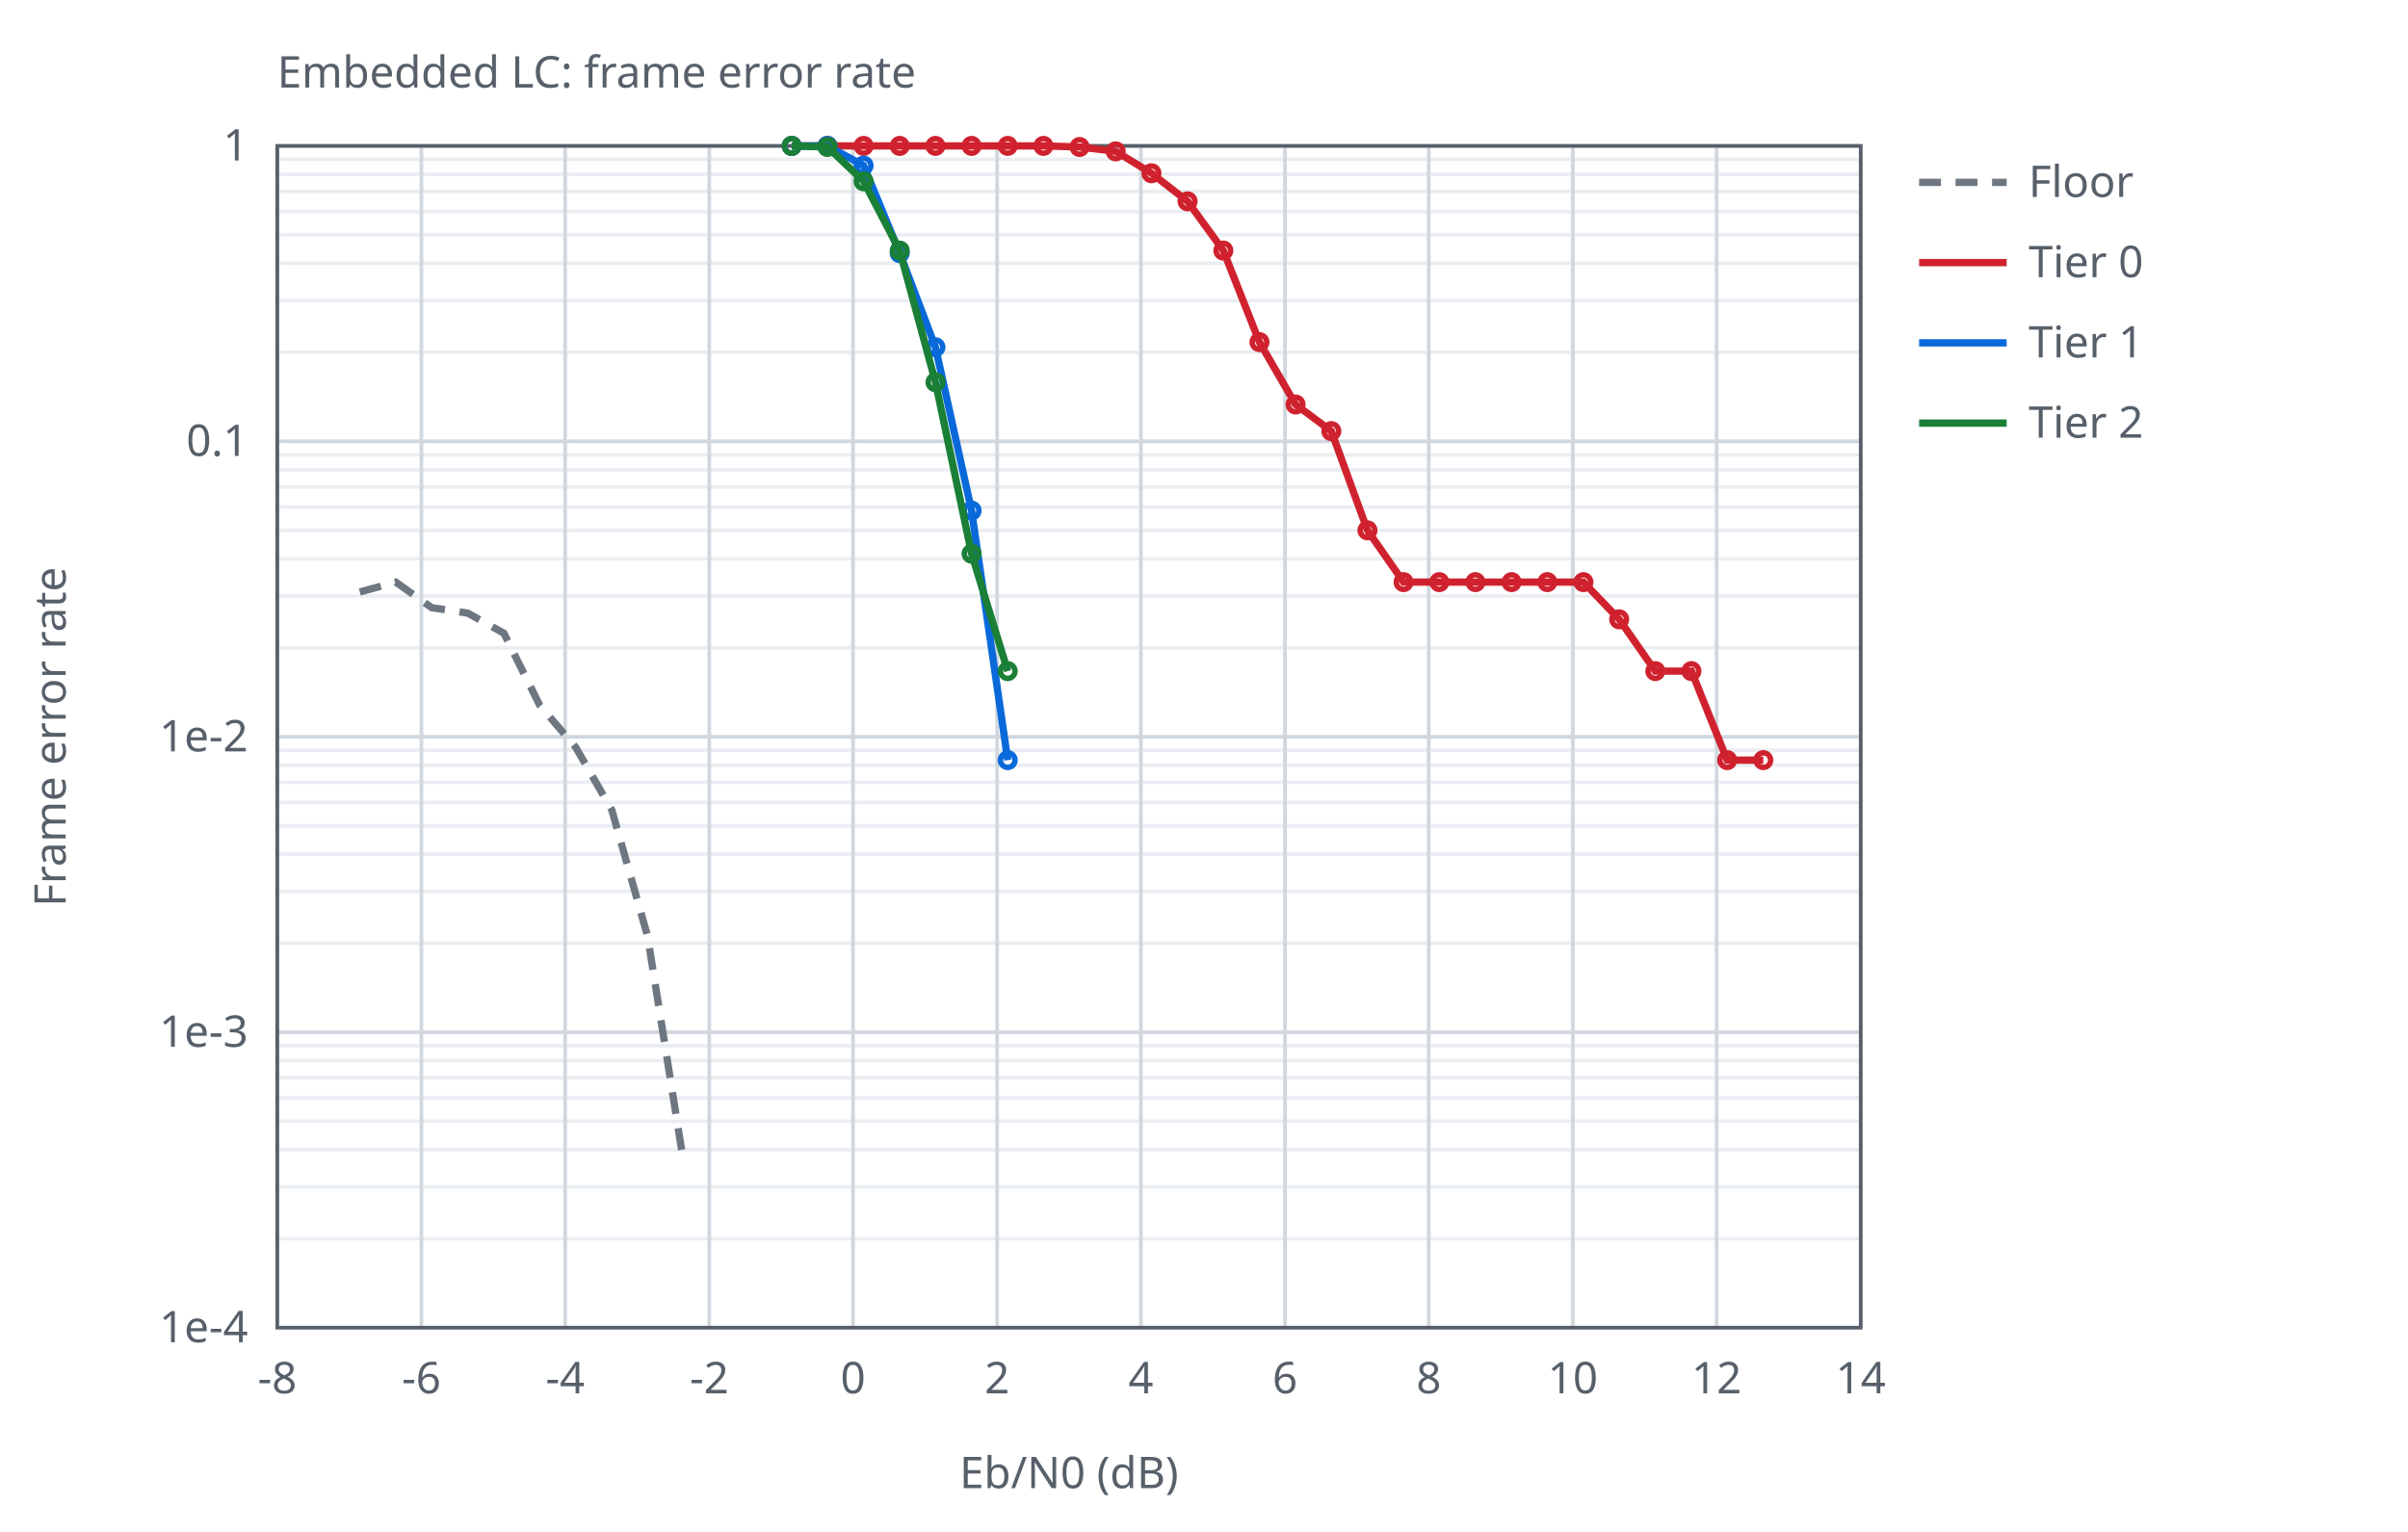
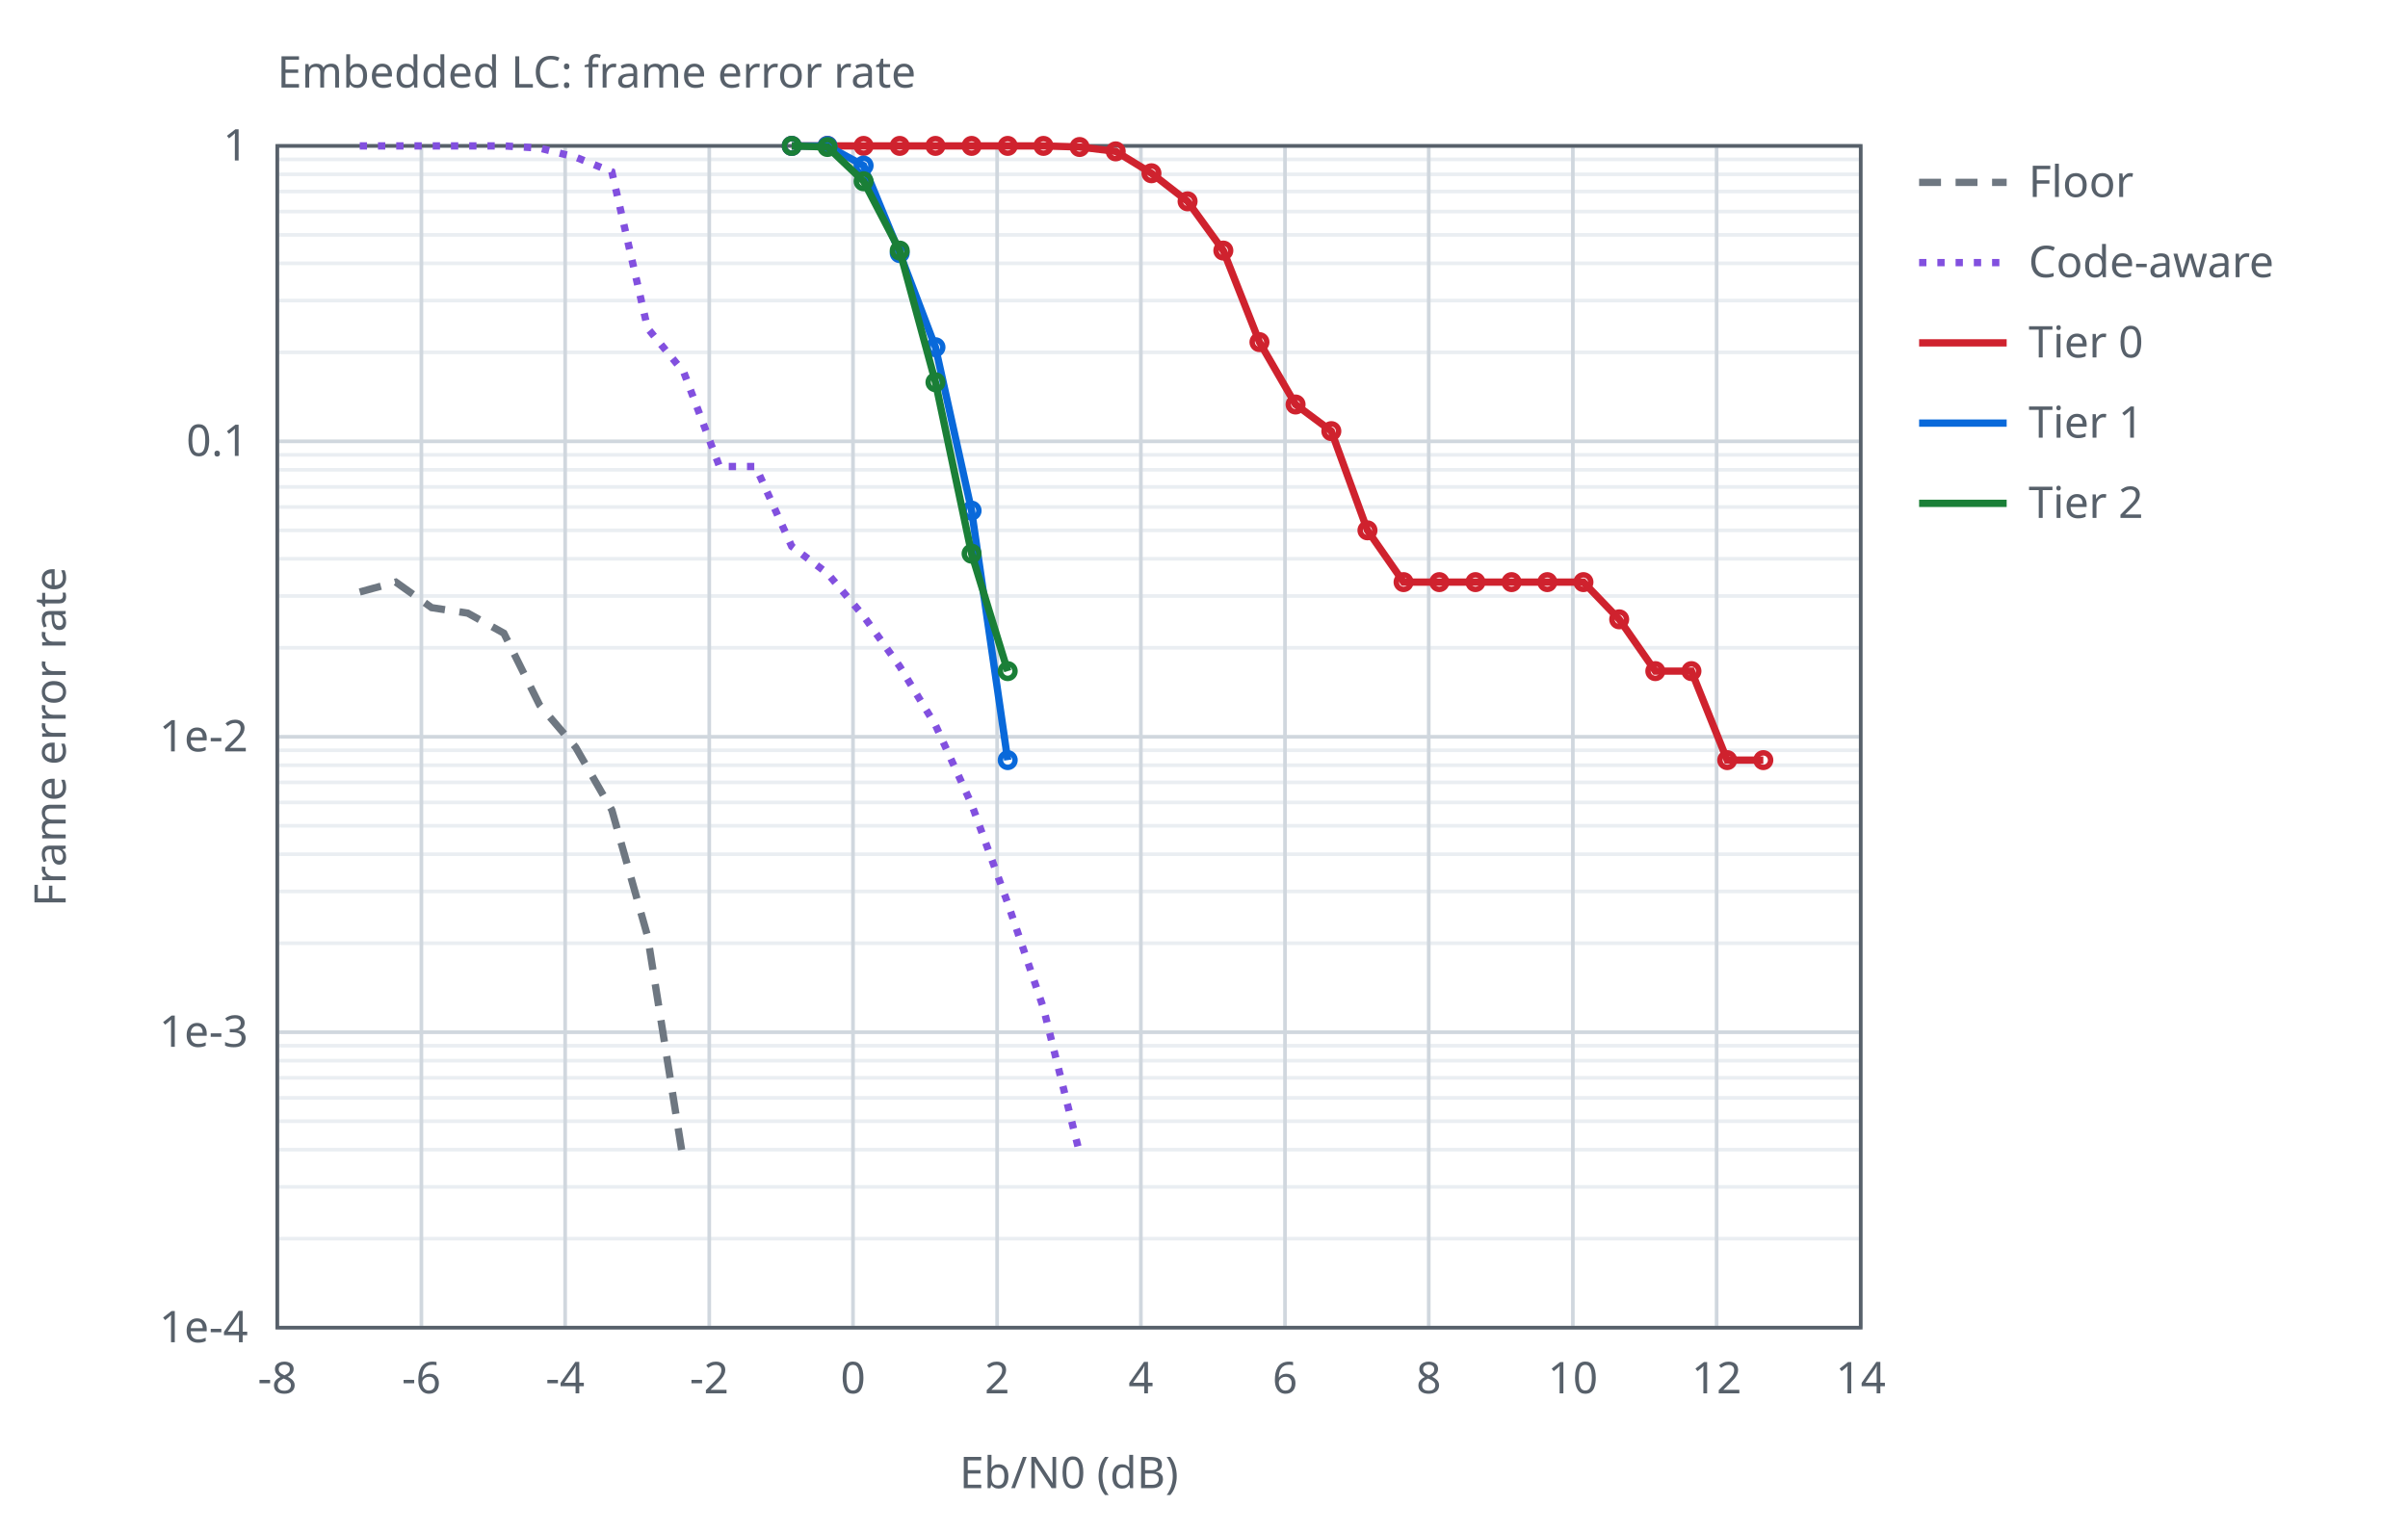
<svg xmlns="http://www.w3.org/2000/svg" width="660" height="420" viewBox="0 0 660 420">
-   <style>text{font-family:sans-serif;font-size:12px;fill:#57606a}.ax{stroke:#57606a;stroke-width:1;fill:none}.gr{stroke:#d0d7de;stroke-width:1}.mi{stroke:#eaeef2;stroke-width:1}.s0{stroke:#6e7781}.s1{stroke:#cf222e}.s2{stroke:#0969da}.s3{stroke:#1a7f37}.l{fill:none;stroke-width:2}.p{fill:none;stroke-width:1.5}@media (prefers-color-scheme:dark){text{fill:#c9d1d9}.ax{stroke:#8b949e}.gr{stroke:#30363d}.mi{stroke:#21262d}.s0{stroke:#8b949e}.s1{stroke:#ff7b72}.s2{stroke:#58a6ff}.s3{stroke:#3fb950}}</style>
+   <style>text{font-family:sans-serif;font-size:12px;fill:#57606a}.ax{stroke:#57606a;stroke-width:1;fill:none}.gr{stroke:#d0d7de;stroke-width:1}.mi{stroke:#eaeef2;stroke-width:1}.s0{stroke:#6e7781}.s1{stroke:#cf222e}.s2{stroke:#0969da}.s3{stroke:#1a7f37}.s4{stroke:#8250df}.l{fill:none;stroke-width:2}.p{fill:none;stroke-width:1.5}@media (prefers-color-scheme:dark){text{fill:#c9d1d9}.ax{stroke:#8b949e}.gr{stroke:#30363d}.mi{stroke:#21262d}.s0{stroke:#8b949e}.s1{stroke:#ff7b72}.s2{stroke:#58a6ff}.s3{stroke:#3fb950}.s4{stroke:#d2a8ff}}</style>
  <text x="76.0" y="24">Embedded LC: frame error rate</text>
  <line class="mi" x1="76.0" y1="96.6" x2="510.0" y2="96.6" />
  <line class="mi" x1="76.0" y1="82.4" x2="510.0" y2="82.4" />
  <line class="mi" x1="76.0" y1="72.2" x2="510.0" y2="72.2" />
  <line class="mi" x1="76.0" y1="64.4" x2="510.0" y2="64.4" />
  <line class="mi" x1="76.0" y1="58.0" x2="510.0" y2="58.0" />
  <line class="mi" x1="76.0" y1="52.5" x2="510.0" y2="52.5" />
  <line class="mi" x1="76.0" y1="47.8" x2="510.0" y2="47.8" />
  <line class="mi" x1="76.0" y1="43.7" x2="510.0" y2="43.7" />
  <line class="mi" x1="76.0" y1="177.6" x2="510.0" y2="177.6" />
  <line class="mi" x1="76.0" y1="163.4" x2="510.0" y2="163.4" />
  <line class="mi" x1="76.0" y1="153.2" x2="510.0" y2="153.2" />
  <line class="mi" x1="76.0" y1="145.4" x2="510.0" y2="145.4" />
  <line class="mi" x1="76.0" y1="139.0" x2="510.0" y2="139.0" />
  <line class="mi" x1="76.0" y1="133.5" x2="510.0" y2="133.5" />
  <line class="mi" x1="76.0" y1="128.8" x2="510.0" y2="128.8" />
  <line class="mi" x1="76.0" y1="124.7" x2="510.0" y2="124.7" />
  <line class="mi" x1="76.0" y1="258.6" x2="510.0" y2="258.6" />
  <line class="mi" x1="76.0" y1="244.4" x2="510.0" y2="244.4" />
  <line class="mi" x1="76.0" y1="234.2" x2="510.0" y2="234.2" />
  <line class="mi" x1="76.0" y1="226.4" x2="510.0" y2="226.4" />
  <line class="mi" x1="76.0" y1="220.0" x2="510.0" y2="220.0" />
  <line class="mi" x1="76.0" y1="214.5" x2="510.0" y2="214.5" />
  <line class="mi" x1="76.0" y1="209.8" x2="510.0" y2="209.8" />
  <line class="mi" x1="76.0" y1="205.7" x2="510.0" y2="205.7" />
  <line class="mi" x1="76.0" y1="339.6" x2="510.0" y2="339.6" />
  <line class="mi" x1="76.0" y1="325.4" x2="510.0" y2="325.4" />
  <line class="mi" x1="76.0" y1="315.2" x2="510.0" y2="315.2" />
  <line class="mi" x1="76.0" y1="307.4" x2="510.0" y2="307.4" />
  <line class="mi" x1="76.0" y1="301.0" x2="510.0" y2="301.0" />
  <line class="mi" x1="76.0" y1="295.5" x2="510.0" y2="295.5" />
  <line class="mi" x1="76.0" y1="290.8" x2="510.0" y2="290.8" />
  <line class="mi" x1="76.0" y1="286.7" x2="510.0" y2="286.7" />
  <line class="gr" x1="76.0" y1="364.0" x2="76.0" y2="40.0" />
  <text x="76.0" y="382.0" text-anchor="middle">-8</text>
  <line class="gr" x1="115.5" y1="364.0" x2="115.5" y2="40.0" />
  <text x="115.5" y="382.0" text-anchor="middle">-6</text>
  <line class="gr" x1="154.9" y1="364.0" x2="154.9" y2="40.0" />
  <text x="154.9" y="382.0" text-anchor="middle">-4</text>
  <line class="gr" x1="194.4" y1="364.0" x2="194.4" y2="40.0" />
  <text x="194.4" y="382.0" text-anchor="middle">-2</text>
  <line class="gr" x1="233.8" y1="364.0" x2="233.8" y2="40.0" />
  <text x="233.8" y="382.0" text-anchor="middle">0</text>
  <line class="gr" x1="273.3" y1="364.0" x2="273.3" y2="40.0" />
  <text x="273.3" y="382.0" text-anchor="middle">2</text>
  <line class="gr" x1="312.7" y1="364.0" x2="312.7" y2="40.0" />
  <text x="312.7" y="382.0" text-anchor="middle">4</text>
  <line class="gr" x1="352.2" y1="364.0" x2="352.2" y2="40.0" />
  <text x="352.2" y="382.0" text-anchor="middle">6</text>
  <line class="gr" x1="391.6" y1="364.0" x2="391.6" y2="40.0" />
  <text x="391.6" y="382.0" text-anchor="middle">8</text>
  <line class="gr" x1="431.1" y1="364.0" x2="431.1" y2="40.0" />
  <text x="431.1" y="382.0" text-anchor="middle">10</text>
  <line class="gr" x1="470.5" y1="364.0" x2="470.5" y2="40.0" />
  <text x="470.5" y="382.0" text-anchor="middle">12</text>
  <line class="gr" x1="510.0" y1="364.0" x2="510.0" y2="40.0" />
  <text x="510.0" y="382.0" text-anchor="middle">14</text>
  <line class="gr" x1="76.0" y1="40.0" x2="510.0" y2="40.0" />
  <text x="68.0" y="44.0" text-anchor="end">1</text>
  <line class="gr" x1="76.0" y1="121.0" x2="510.0" y2="121.0" />
  <text x="68.0" y="125.0" text-anchor="end">0.1</text>
  <line class="gr" x1="76.0" y1="202.0" x2="510.0" y2="202.0" />
  <text x="68.0" y="206.0" text-anchor="end">1e-2</text>
  <line class="gr" x1="76.0" y1="283.0" x2="510.0" y2="283.0" />
  <text x="68.0" y="287.0" text-anchor="end">1e-3</text>
  <line class="gr" x1="76.0" y1="364.0" x2="510.0" y2="364.0" />
  <text x="68.0" y="368.0" text-anchor="end">1e-4</text>
  <rect class="ax" x="76.0" y="40.0" width="434.0" height="324.0" />
  <text x="293.0" y="408.0" text-anchor="middle">Eb/N0 (dB)</text>
  <text x="18" y="202.0" text-anchor="middle" transform="rotate(-90 18 202.0)">Frame error rate</text>
  <path class="l s0" stroke-dasharray="6 4" d="M98.6,162.3 L108.5,159.6 L118.3,166.6 L128.2,168.1 L138.1,173.6 L147.9,193.3 L157.8,204.9 L167.7,222.1 L177.5,256.7 L187.4,318.9" />
  <line class="l s0" stroke-dasharray="6 4" x1="526.0" y1="50.0" x2="550.0" y2="50.0" />
  <text x="556.0" y="54.0">Floor</text>
+   <path class="l s4" stroke-dasharray="2 3" d="M98.6,40.0 L108.5,40.0 L118.3,40.0 L128.2,40.0 L138.1,40.0 L147.9,40.6 L157.8,43.1 L167.7,47.1 L177.5,90.0 L187.4,102.0 L197.2,127.9 L207.1,127.9 L217.0,149.8 L226.8,157.2 L236.7,168.9 L246.6,182.7 L256.4,198.8 L266.3,220.5 L276.2,247.6 L286.0,276.4 L295.9,316.1" />
+   <line class="l s4" stroke-dasharray="2 3" x1="526.0" y1="72.0" x2="550.0" y2="72.0" />
+   <text x="556.0" y="76.0">Code-aware</text>
  <path class="l s1" d="M217.0,40.0 L226.8,40.0 L236.7,40.0 L246.6,40.0 L256.4,40.0 L266.3,40.0 L276.2,40.0 L286.0,40.0 L295.9,40.3 L305.8,41.5 L315.6,47.5 L325.5,55.2 L335.3,68.7 L345.2,93.8 L355.1,110.9 L364.9,118.2 L374.8,145.4 L384.7,159.6 L394.5,159.6 L404.4,159.6 L414.3,159.6 L424.1,159.6 L434.0,159.6 L443.8,169.8 L453.7,184.0 L463.6,184.0 L473.4,208.4 L483.3,208.4" />
  <circle class="p s1" cx="217.0" cy="40.0" r="2" />
  <circle class="p s1" cx="226.8" cy="40.0" r="2" />
  <circle class="p s1" cx="236.7" cy="40.0" r="2" />
  <circle class="p s1" cx="246.6" cy="40.0" r="2" />
  <circle class="p s1" cx="256.4" cy="40.0" r="2" />
  <circle class="p s1" cx="266.3" cy="40.0" r="2" />
  <circle class="p s1" cx="276.2" cy="40.0" r="2" />
  <circle class="p s1" cx="286.0" cy="40.0" r="2" />
  <circle class="p s1" cx="295.9" cy="40.3" r="2" />
  <circle class="p s1" cx="305.8" cy="41.5" r="2" />
  <circle class="p s1" cx="315.6" cy="47.5" r="2" />
  <circle class="p s1" cx="325.5" cy="55.2" r="2" />
  <circle class="p s1" cx="335.3" cy="68.7" r="2" />
  <circle class="p s1" cx="345.2" cy="93.8" r="2" />
  <circle class="p s1" cx="355.1" cy="110.9" r="2" />
  <circle class="p s1" cx="364.9" cy="118.2" r="2" />
  <circle class="p s1" cx="374.8" cy="145.4" r="2" />
  <circle class="p s1" cx="384.7" cy="159.6" r="2" />
  <circle class="p s1" cx="394.5" cy="159.6" r="2" />
  <circle class="p s1" cx="404.4" cy="159.6" r="2" />
  <circle class="p s1" cx="414.3" cy="159.6" r="2" />
  <circle class="p s1" cx="424.1" cy="159.6" r="2" />
  <circle class="p s1" cx="434.0" cy="159.6" r="2" />
  <circle class="p s1" cx="443.8" cy="169.8" r="2" />
  <circle class="p s1" cx="453.7" cy="184.0" r="2" />
  <circle class="p s1" cx="463.6" cy="184.0" r="2" />
  <circle class="p s1" cx="473.4" cy="208.4" r="2" />
  <circle class="p s1" cx="483.3" cy="208.4" r="2" />
-   <line class="l s1" x1="526.0" y1="72.0" x2="550.0" y2="72.0" />
-   <text x="556.0" y="76.0">Tier 0</text>
+   <line class="l s1" x1="526.0" y1="94.0" x2="550.0" y2="94.0" />
+   <text x="556.0" y="98.0">Tier 0</text>
  <path class="l s2" d="M217.0,40.0 L226.8,40.0 L236.7,45.4 L246.6,69.4 L256.4,95.2 L266.3,140.0 L276.2,208.4" />
  <circle class="p s2" cx="217.0" cy="40.0" r="2" />
  <circle class="p s2" cx="226.8" cy="40.0" r="2" />
  <circle class="p s2" cx="236.7" cy="45.4" r="2" />
  <circle class="p s2" cx="246.6" cy="69.4" r="2" />
  <circle class="p s2" cx="256.4" cy="95.2" r="2" />
  <circle class="p s2" cx="266.3" cy="140.0" r="2" />
  <circle class="p s2" cx="276.2" cy="208.4" r="2" />
-   <line class="l s2" x1="526.0" y1="94.0" x2="550.0" y2="94.0" />
-   <text x="556.0" y="98.0">Tier 1</text>
+   <line class="l s2" x1="526.0" y1="116.0" x2="550.0" y2="116.0" />
+   <text x="556.0" y="120.0">Tier 1</text>
  <path class="l s3" d="M217.0,40.0 L226.8,40.3 L236.7,49.7 L246.6,68.7 L256.4,104.8 L266.3,151.8 L276.2,184.0" />
  <circle class="p s3" cx="217.0" cy="40.0" r="2" />
  <circle class="p s3" cx="226.8" cy="40.3" r="2" />
  <circle class="p s3" cx="236.7" cy="49.7" r="2" />
  <circle class="p s3" cx="246.6" cy="68.7" r="2" />
  <circle class="p s3" cx="256.4" cy="104.8" r="2" />
  <circle class="p s3" cx="266.3" cy="151.8" r="2" />
  <circle class="p s3" cx="276.2" cy="184.0" r="2" />
-   <line class="l s3" x1="526.0" y1="116.0" x2="550.0" y2="116.0" />
-   <text x="556.0" y="120.0">Tier 2</text>
+   <line class="l s3" x1="526.0" y1="138.0" x2="550.0" y2="138.0" />
+   <text x="556.0" y="142.0">Tier 2</text>
</svg>
